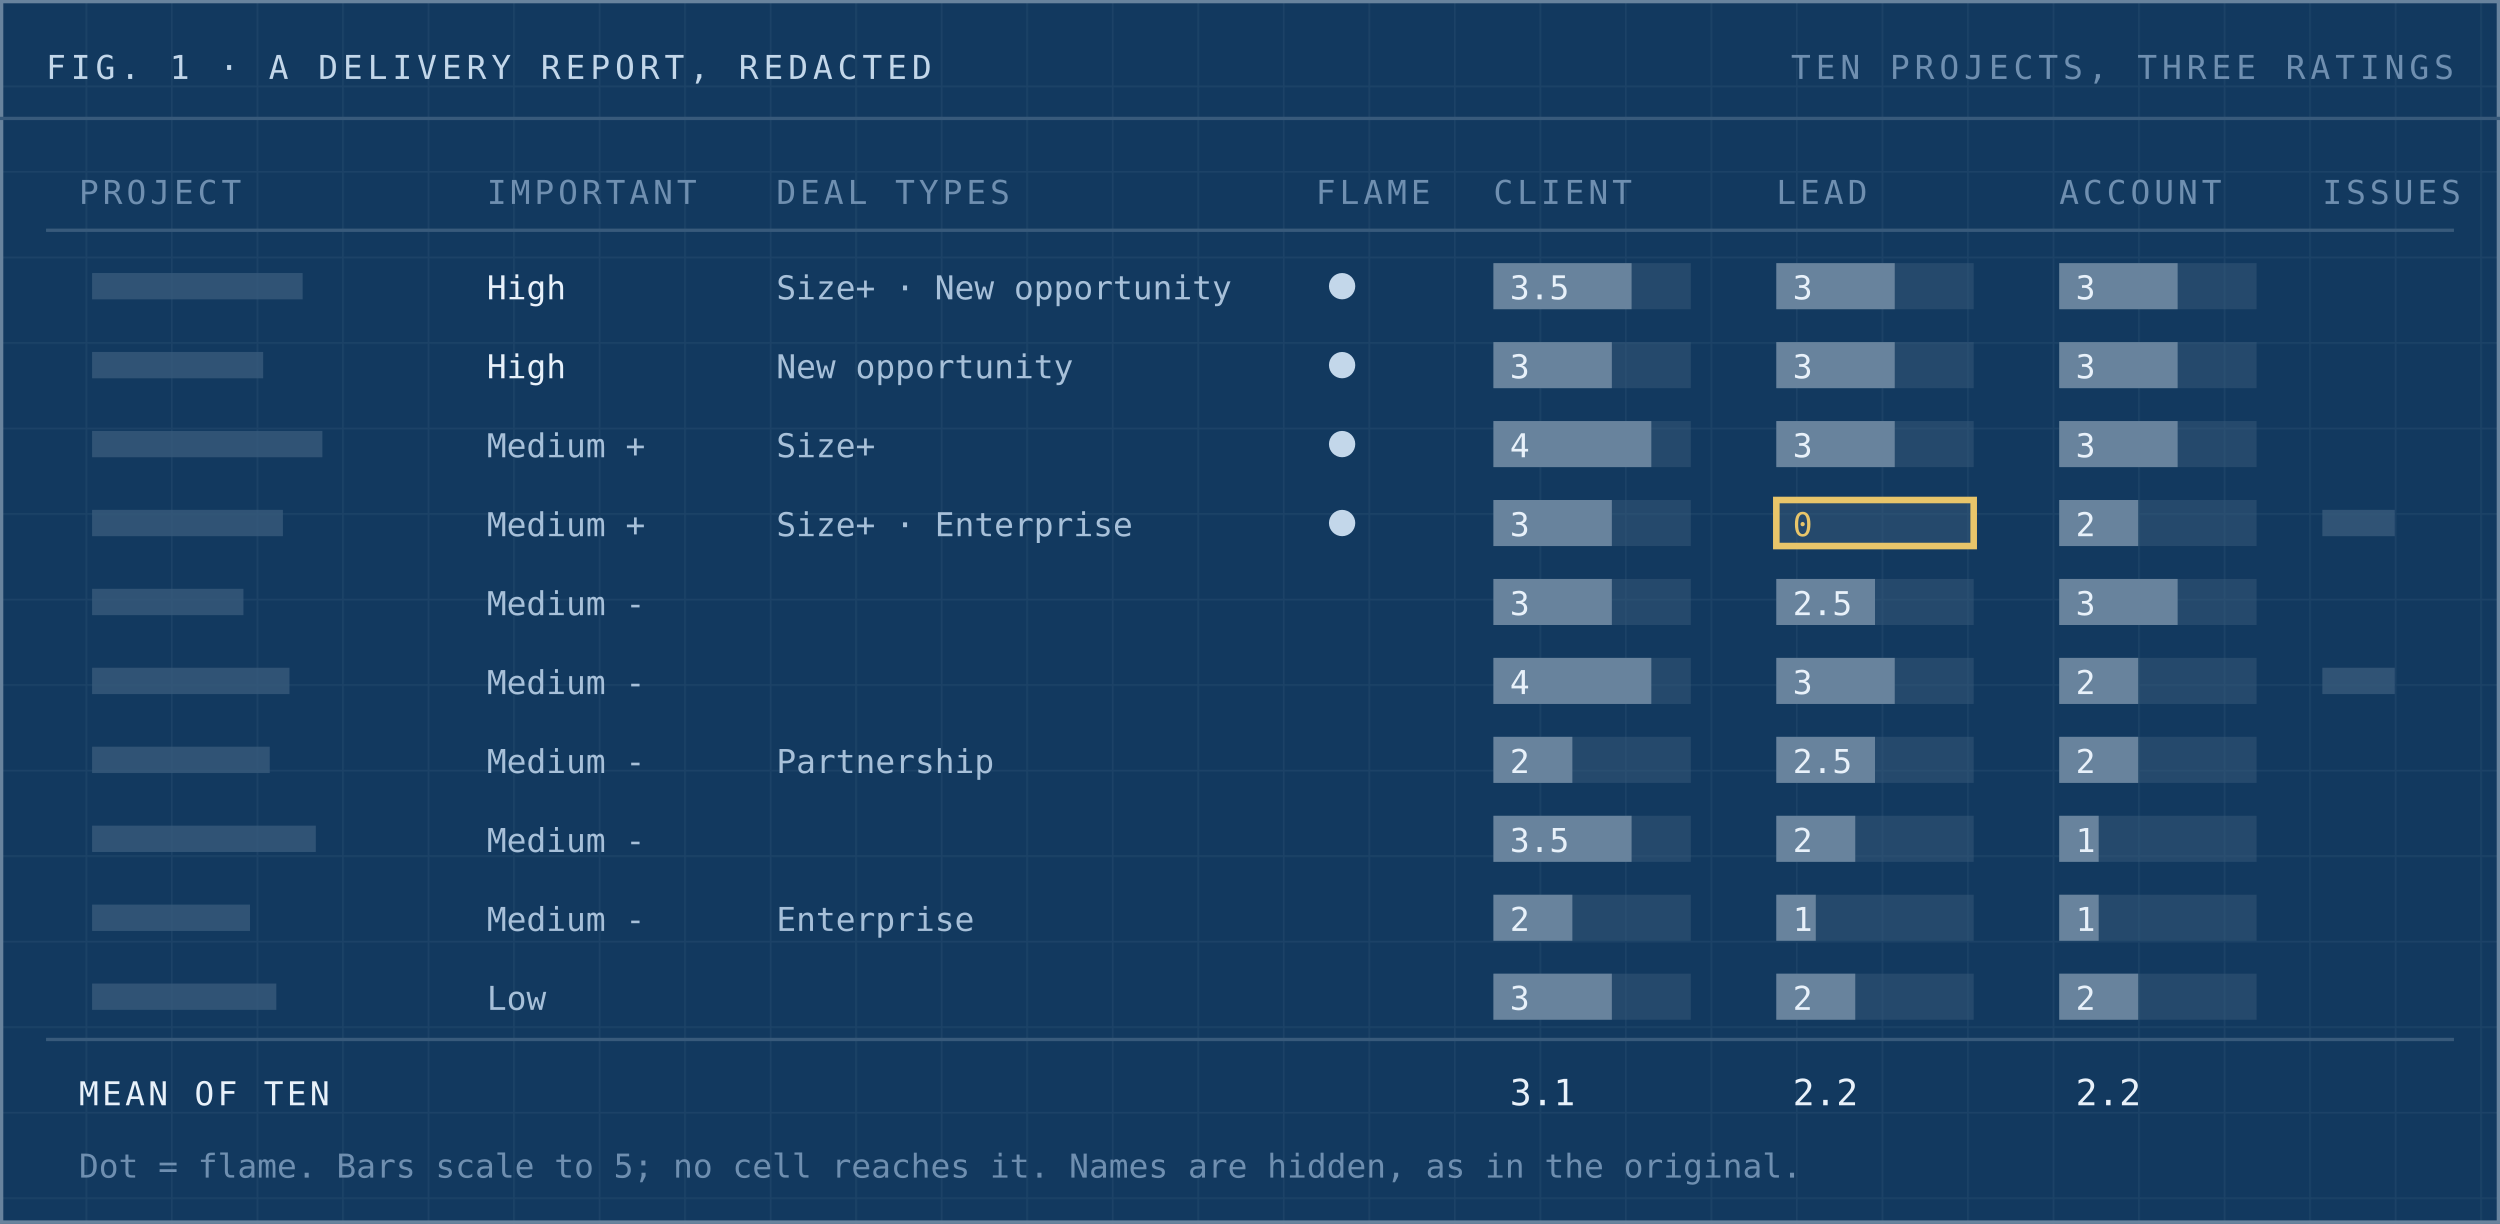
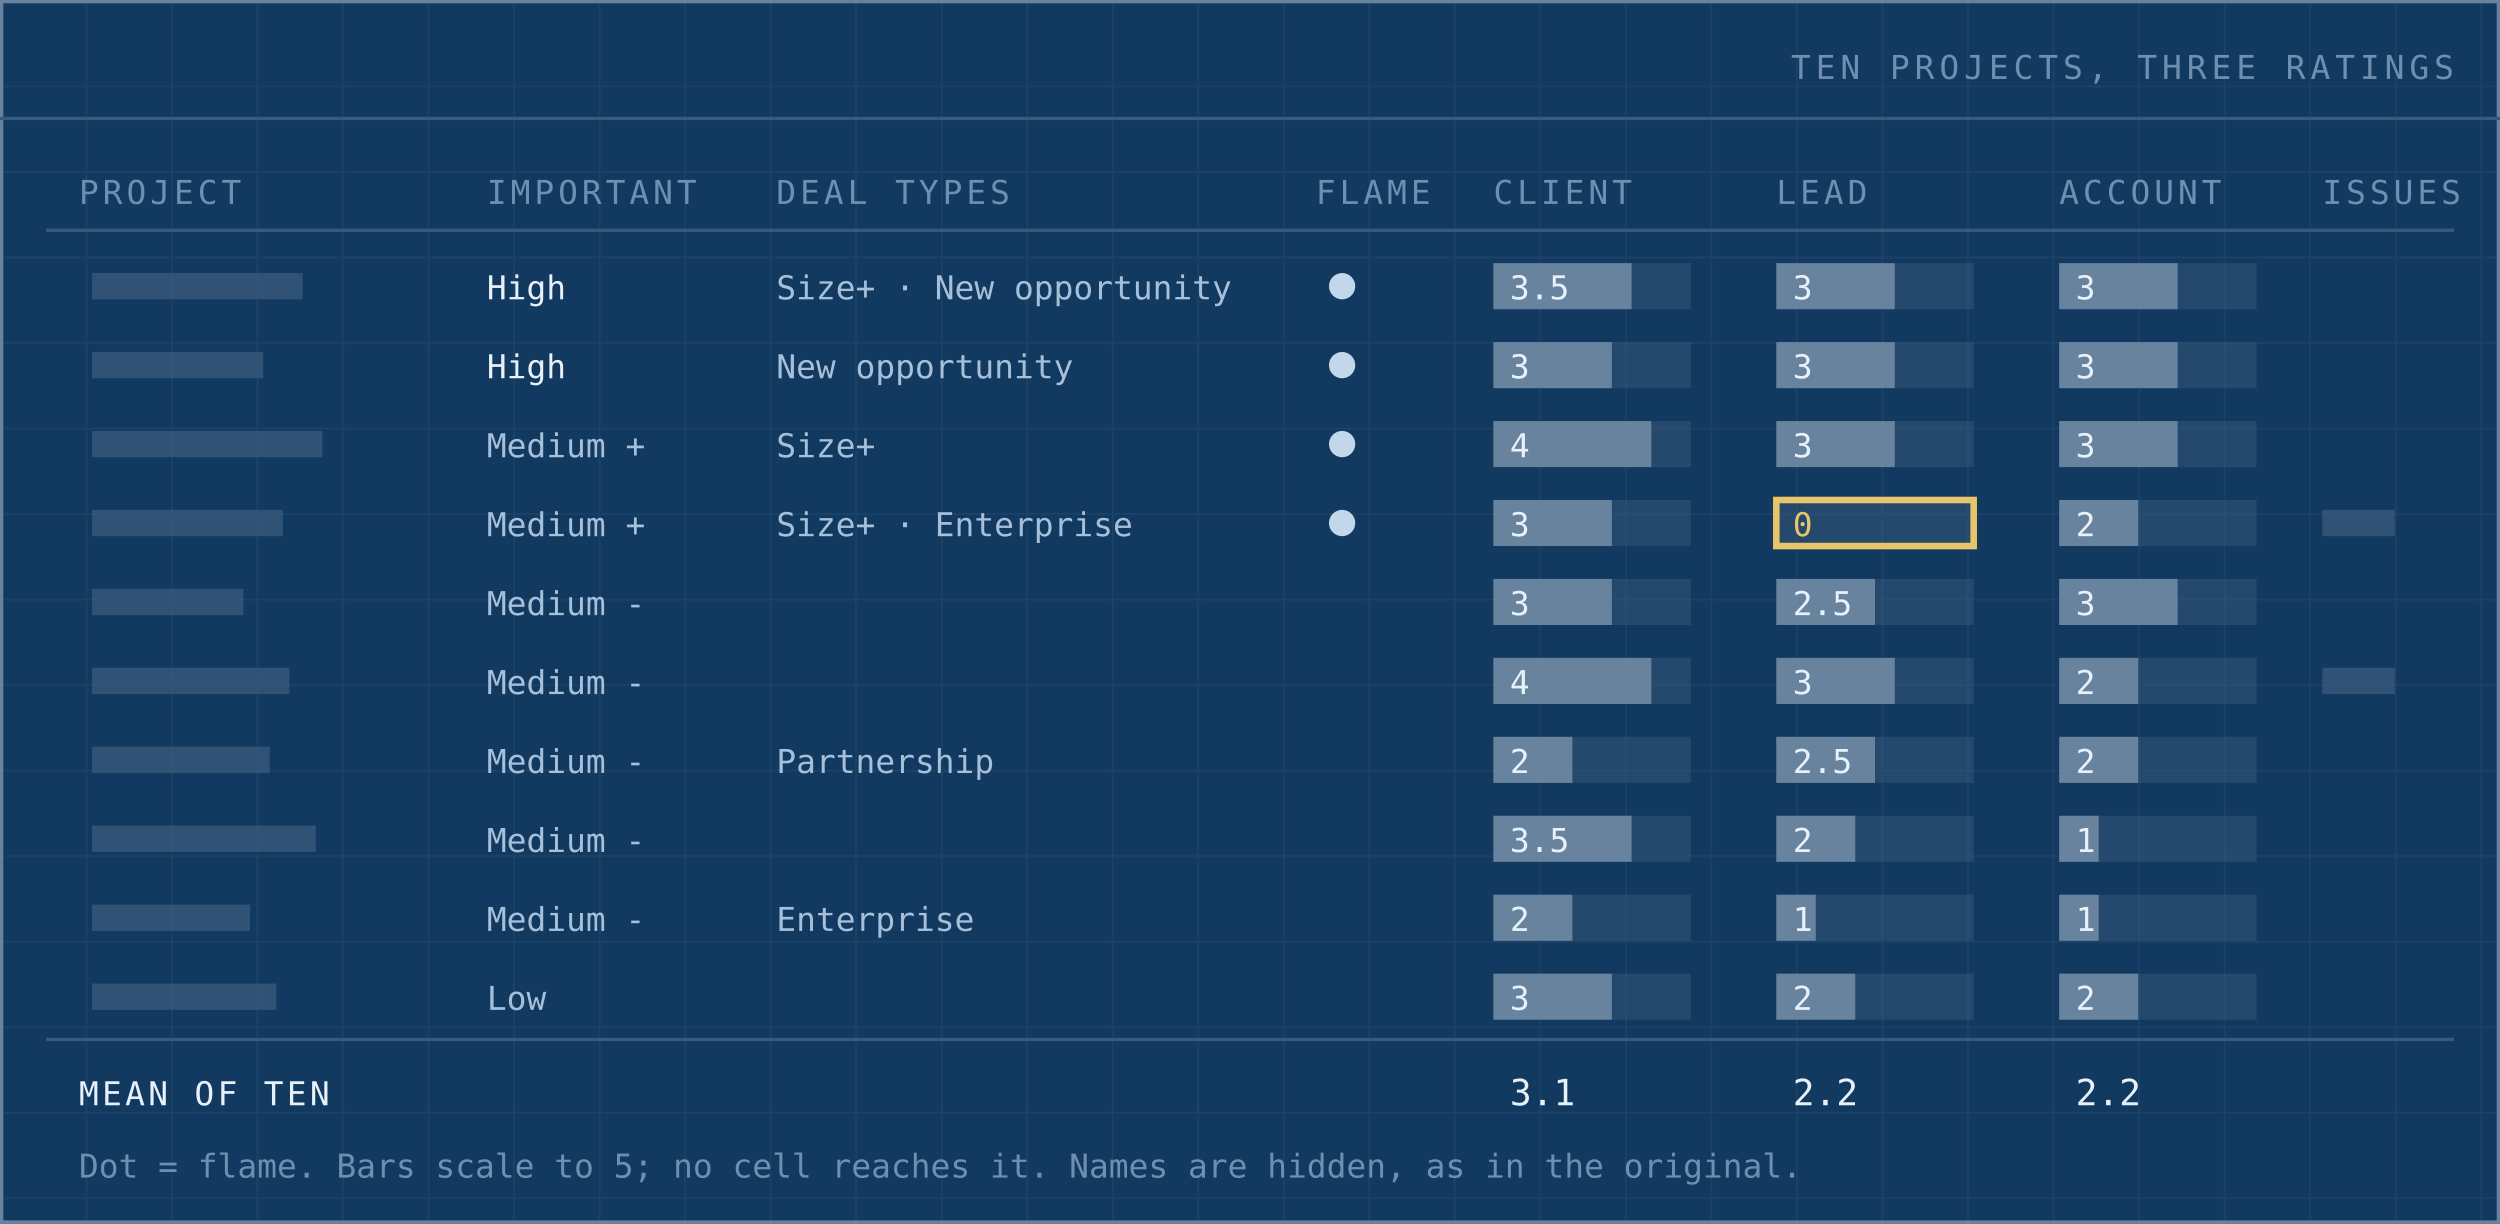
<svg xmlns="http://www.w3.org/2000/svg" viewBox="0 0 760 372" role="group" aria-label="Fig. 1: a redacted monthly delivery report with ten projects, each scored on client happiness, lead rating and account rating, with no score above 4" style="width:100%;height:auto;max-width:760px;display:block" font-family="ui-monospace, SFMono-Regular, Menlo, Consolas, monospace">
  <defs>
    <pattern id="drgrid" width="26" height="26" patternUnits="userSpaceOnUse">
      <path d="M 26 0 L 0 0 0 26" fill="none" stroke="#e8f1fa" stroke-opacity="0.05" stroke-width="1" />
    </pattern>
  </defs>
  <rect width="760" height="372" fill="#12395f" />
  <rect width="760" height="372" fill="url(#drgrid)" />
  <rect x="0.5" y="0.5" width="759" height="371" fill="none" stroke="#68839d" />
-   <text x="14" y="24" font-size="10" letter-spacing="1.5" fill="#c3d7ea">FIG. 1 · A DELIVERY REPORT, REDACTED</text>
  <text x="746" y="24" font-size="10" letter-spacing="1.5" fill="#6f8fb0" text-anchor="end">TEN PROJECTS, THREE RATINGS</text>
  <line x1="0" y1="36" x2="760" y2="36" stroke="#385a7b" />
  <text x="24" y="62" font-size="10" fill="#6f8fb0" letter-spacing="1.2">PROJECT</text>
  <text x="148" y="62" font-size="10" fill="#6f8fb0" letter-spacing="1.2">IMPORTANT</text>
  <text x="236" y="62" font-size="10" fill="#6f8fb0" letter-spacing="1.2">DEAL TYPES</text>
  <text x="400" y="62" font-size="10" fill="#6f8fb0" letter-spacing="1.2">FLAME</text>
  <text x="454" y="62" font-size="10" fill="#6f8fb0" letter-spacing="1.2">CLIENT</text>
  <text x="540" y="62" font-size="10" fill="#6f8fb0" letter-spacing="1.2">LEAD</text>
  <text x="626" y="62" font-size="10" fill="#6f8fb0" letter-spacing="1.2">ACCOUNT</text>
  <text x="706" y="62" font-size="10" fill="#6f8fb0" letter-spacing="1.2">ISSUES</text>
  <line x1="14" y1="70" x2="746" y2="70" stroke="#385a7b" />
  <rect x="28" y="83" width="64" height="8" fill="#385a7b" fill-opacity="0.8" />
  <text x="148" y="91" font-size="10" fill="#e8f1fa">High</text>
  <text x="236" y="91" font-size="10" fill="#a7c0d9">Size+ · New opportunity</text>
  <circle cx="408" cy="87" r="4" fill="#c3d7ea" />
  <rect x="454" y="80" width="60" height="14" fill="#385a7b" fill-opacity="0.5" />
  <rect x="454" y="80" width="42.0" height="14" fill="#68839d" />
  <text x="459" y="91" font-size="10" fill="#e8f1fa">3.5</text>
  <rect x="540" y="80" width="60" height="14" fill="#385a7b" fill-opacity="0.5" />
  <rect x="540" y="80" width="36.0" height="14" fill="#68839d" />
  <text x="545" y="91" font-size="10" fill="#e8f1fa">3</text>
  <rect x="626" y="80" width="60" height="14" fill="#385a7b" fill-opacity="0.5" />
  <rect x="626" y="80" width="36.0" height="14" fill="#68839d" />
  <text x="631" y="91" font-size="10" fill="#e8f1fa">3</text>
  <rect x="28" y="107" width="52" height="8" fill="#385a7b" fill-opacity="0.8" />
  <text x="148" y="115" font-size="10" fill="#e8f1fa">High</text>
  <text x="236" y="115" font-size="10" fill="#a7c0d9">New opportunity</text>
  <circle cx="408" cy="111" r="4" fill="#c3d7ea" />
  <rect x="454" y="104" width="60" height="14" fill="#385a7b" fill-opacity="0.5" />
  <rect x="454" y="104" width="36.0" height="14" fill="#68839d" />
  <text x="459" y="115" font-size="10" fill="#e8f1fa">3</text>
  <rect x="540" y="104" width="60" height="14" fill="#385a7b" fill-opacity="0.5" />
  <rect x="540" y="104" width="36.0" height="14" fill="#68839d" />
  <text x="545" y="115" font-size="10" fill="#e8f1fa">3</text>
  <rect x="626" y="104" width="60" height="14" fill="#385a7b" fill-opacity="0.5" />
  <rect x="626" y="104" width="36.0" height="14" fill="#68839d" />
  <text x="631" y="115" font-size="10" fill="#e8f1fa">3</text>
  <rect x="28" y="131" width="70" height="8" fill="#385a7b" fill-opacity="0.8" />
  <text x="148" y="139" font-size="10" fill="#a7c0d9">Medium +</text>
  <text x="236" y="139" font-size="10" fill="#a7c0d9">Size+</text>
  <circle cx="408" cy="135" r="4" fill="#c3d7ea" />
  <rect x="454" y="128" width="60" height="14" fill="#385a7b" fill-opacity="0.5" />
  <rect x="454" y="128" width="48.0" height="14" fill="#68839d" />
  <text x="459" y="139" font-size="10" fill="#e8f1fa">4</text>
  <rect x="540" y="128" width="60" height="14" fill="#385a7b" fill-opacity="0.5" />
  <rect x="540" y="128" width="36.0" height="14" fill="#68839d" />
  <text x="545" y="139" font-size="10" fill="#e8f1fa">3</text>
  <rect x="626" y="128" width="60" height="14" fill="#385a7b" fill-opacity="0.5" />
  <rect x="626" y="128" width="36.0" height="14" fill="#68839d" />
  <text x="631" y="139" font-size="10" fill="#e8f1fa">3</text>
  <rect x="28" y="155" width="58" height="8" fill="#385a7b" fill-opacity="0.8" />
  <text x="148" y="163" font-size="10" fill="#a7c0d9">Medium +</text>
  <text x="236" y="163" font-size="10" fill="#a7c0d9">Size+ · Enterprise</text>
  <circle cx="408" cy="159" r="4" fill="#c3d7ea" />
  <rect x="454" y="152" width="60" height="14" fill="#385a7b" fill-opacity="0.5" />
  <rect x="454" y="152" width="36.0" height="14" fill="#68839d" />
  <text x="459" y="163" font-size="10" fill="#e8f1fa">3</text>
  <rect x="540" y="152" width="60" height="14" fill="#385a7b" fill-opacity="0.5" />
  <rect x="540" y="152" width="60" height="14" fill="none" stroke="#e8c56a" stroke-width="2" />
  <text x="545" y="163" font-size="10" fill="#e8c56a">0</text>
  <rect x="626" y="152" width="60" height="14" fill="#385a7b" fill-opacity="0.5" />
  <rect x="626" y="152" width="24.0" height="14" fill="#68839d" />
  <text x="631" y="163" font-size="10" fill="#e8f1fa">2</text>
  <rect x="706" y="155" width="22" height="8" fill="#385a7b" fill-opacity="0.8" />
  <rect x="28" y="179" width="46" height="8" fill="#385a7b" fill-opacity="0.8" />
  <text x="148" y="187" font-size="10" fill="#a7c0d9">Medium -</text>
  <rect x="454" y="176" width="60" height="14" fill="#385a7b" fill-opacity="0.5" />
  <rect x="454" y="176" width="36.0" height="14" fill="#68839d" />
  <text x="459" y="187" font-size="10" fill="#e8f1fa">3</text>
  <rect x="540" y="176" width="60" height="14" fill="#385a7b" fill-opacity="0.5" />
  <rect x="540" y="176" width="30.0" height="14" fill="#68839d" />
  <text x="545" y="187" font-size="10" fill="#e8f1fa">2.5</text>
  <rect x="626" y="176" width="60" height="14" fill="#385a7b" fill-opacity="0.5" />
  <rect x="626" y="176" width="36.0" height="14" fill="#68839d" />
  <text x="631" y="187" font-size="10" fill="#e8f1fa">3</text>
  <rect x="28" y="203" width="60" height="8" fill="#385a7b" fill-opacity="0.8" />
  <text x="148" y="211" font-size="10" fill="#a7c0d9">Medium -</text>
  <rect x="454" y="200" width="60" height="14" fill="#385a7b" fill-opacity="0.5" />
  <rect x="454" y="200" width="48.0" height="14" fill="#68839d" />
  <text x="459" y="211" font-size="10" fill="#e8f1fa">4</text>
  <rect x="540" y="200" width="60" height="14" fill="#385a7b" fill-opacity="0.5" />
  <rect x="540" y="200" width="36.0" height="14" fill="#68839d" />
  <text x="545" y="211" font-size="10" fill="#e8f1fa">3</text>
  <rect x="626" y="200" width="60" height="14" fill="#385a7b" fill-opacity="0.5" />
  <rect x="626" y="200" width="24.0" height="14" fill="#68839d" />
  <text x="631" y="211" font-size="10" fill="#e8f1fa">2</text>
  <rect x="706" y="203" width="22" height="8" fill="#385a7b" fill-opacity="0.8" />
  <rect x="28" y="227" width="54" height="8" fill="#385a7b" fill-opacity="0.8" />
  <text x="148" y="235" font-size="10" fill="#a7c0d9">Medium -</text>
  <text x="236" y="235" font-size="10" fill="#a7c0d9">Partnership</text>
  <rect x="454" y="224" width="60" height="14" fill="#385a7b" fill-opacity="0.5" />
  <rect x="454" y="224" width="24.0" height="14" fill="#68839d" />
  <text x="459" y="235" font-size="10" fill="#e8f1fa">2</text>
  <rect x="540" y="224" width="60" height="14" fill="#385a7b" fill-opacity="0.5" />
  <rect x="540" y="224" width="30.0" height="14" fill="#68839d" />
  <text x="545" y="235" font-size="10" fill="#e8f1fa">2.5</text>
  <rect x="626" y="224" width="60" height="14" fill="#385a7b" fill-opacity="0.5" />
  <rect x="626" y="224" width="24.0" height="14" fill="#68839d" />
  <text x="631" y="235" font-size="10" fill="#e8f1fa">2</text>
  <rect x="28" y="251" width="68" height="8" fill="#385a7b" fill-opacity="0.8" />
  <text x="148" y="259" font-size="10" fill="#a7c0d9">Medium -</text>
  <rect x="454" y="248" width="60" height="14" fill="#385a7b" fill-opacity="0.5" />
  <rect x="454" y="248" width="42.0" height="14" fill="#68839d" />
  <text x="459" y="259" font-size="10" fill="#e8f1fa">3.5</text>
  <rect x="540" y="248" width="60" height="14" fill="#385a7b" fill-opacity="0.5" />
  <rect x="540" y="248" width="24.0" height="14" fill="#68839d" />
  <text x="545" y="259" font-size="10" fill="#e8f1fa">2</text>
  <rect x="626" y="248" width="60" height="14" fill="#385a7b" fill-opacity="0.5" />
  <rect x="626" y="248" width="12.0" height="14" fill="#68839d" />
  <text x="631" y="259" font-size="10" fill="#e8f1fa">1</text>
  <rect x="28" y="275" width="48" height="8" fill="#385a7b" fill-opacity="0.8" />
  <text x="148" y="283" font-size="10" fill="#a7c0d9">Medium -</text>
  <text x="236" y="283" font-size="10" fill="#a7c0d9">Enterprise</text>
  <rect x="454" y="272" width="60" height="14" fill="#385a7b" fill-opacity="0.5" />
  <rect x="454" y="272" width="24.0" height="14" fill="#68839d" />
  <text x="459" y="283" font-size="10" fill="#e8f1fa">2</text>
  <rect x="540" y="272" width="60" height="14" fill="#385a7b" fill-opacity="0.5" />
  <rect x="540" y="272" width="12.0" height="14" fill="#68839d" />
  <text x="545" y="283" font-size="10" fill="#e8f1fa">1</text>
  <rect x="626" y="272" width="60" height="14" fill="#385a7b" fill-opacity="0.5" />
  <rect x="626" y="272" width="12.0" height="14" fill="#68839d" />
  <text x="631" y="283" font-size="10" fill="#e8f1fa">1</text>
  <rect x="28" y="299" width="56" height="8" fill="#385a7b" fill-opacity="0.8" />
  <text x="148" y="307" font-size="10" fill="#a7c0d9">Low</text>
  <rect x="454" y="296" width="60" height="14" fill="#385a7b" fill-opacity="0.5" />
  <rect x="454" y="296" width="36.0" height="14" fill="#68839d" />
  <text x="459" y="307" font-size="10" fill="#e8f1fa">3</text>
  <rect x="540" y="296" width="60" height="14" fill="#385a7b" fill-opacity="0.5" />
  <rect x="540" y="296" width="24.0" height="14" fill="#68839d" />
  <text x="545" y="307" font-size="10" fill="#e8f1fa">2</text>
  <rect x="626" y="296" width="60" height="14" fill="#385a7b" fill-opacity="0.5" />
  <rect x="626" y="296" width="24.0" height="14" fill="#68839d" />
  <text x="631" y="307" font-size="10" fill="#e8f1fa">2</text>
  <line x1="14" y1="316" x2="746" y2="316" stroke="#385a7b" />
  <text x="24" y="336" font-size="10" fill="#e8f1fa" letter-spacing="1">MEAN OF TEN</text>
  <text x="459" y="336" font-size="11" fill="#e8f1fa">3.1</text>
  <text x="545" y="336" font-size="11" fill="#e8f1fa">2.2</text>
  <text x="631" y="336" font-size="11" fill="#e8f1fa">2.2</text>
  <text x="24" y="358" font-size="10" fill="#6f8fb0">Dot = flame. Bars scale to 5; no cell reaches it. Names are hidden, as in the original.</text>
</svg>
